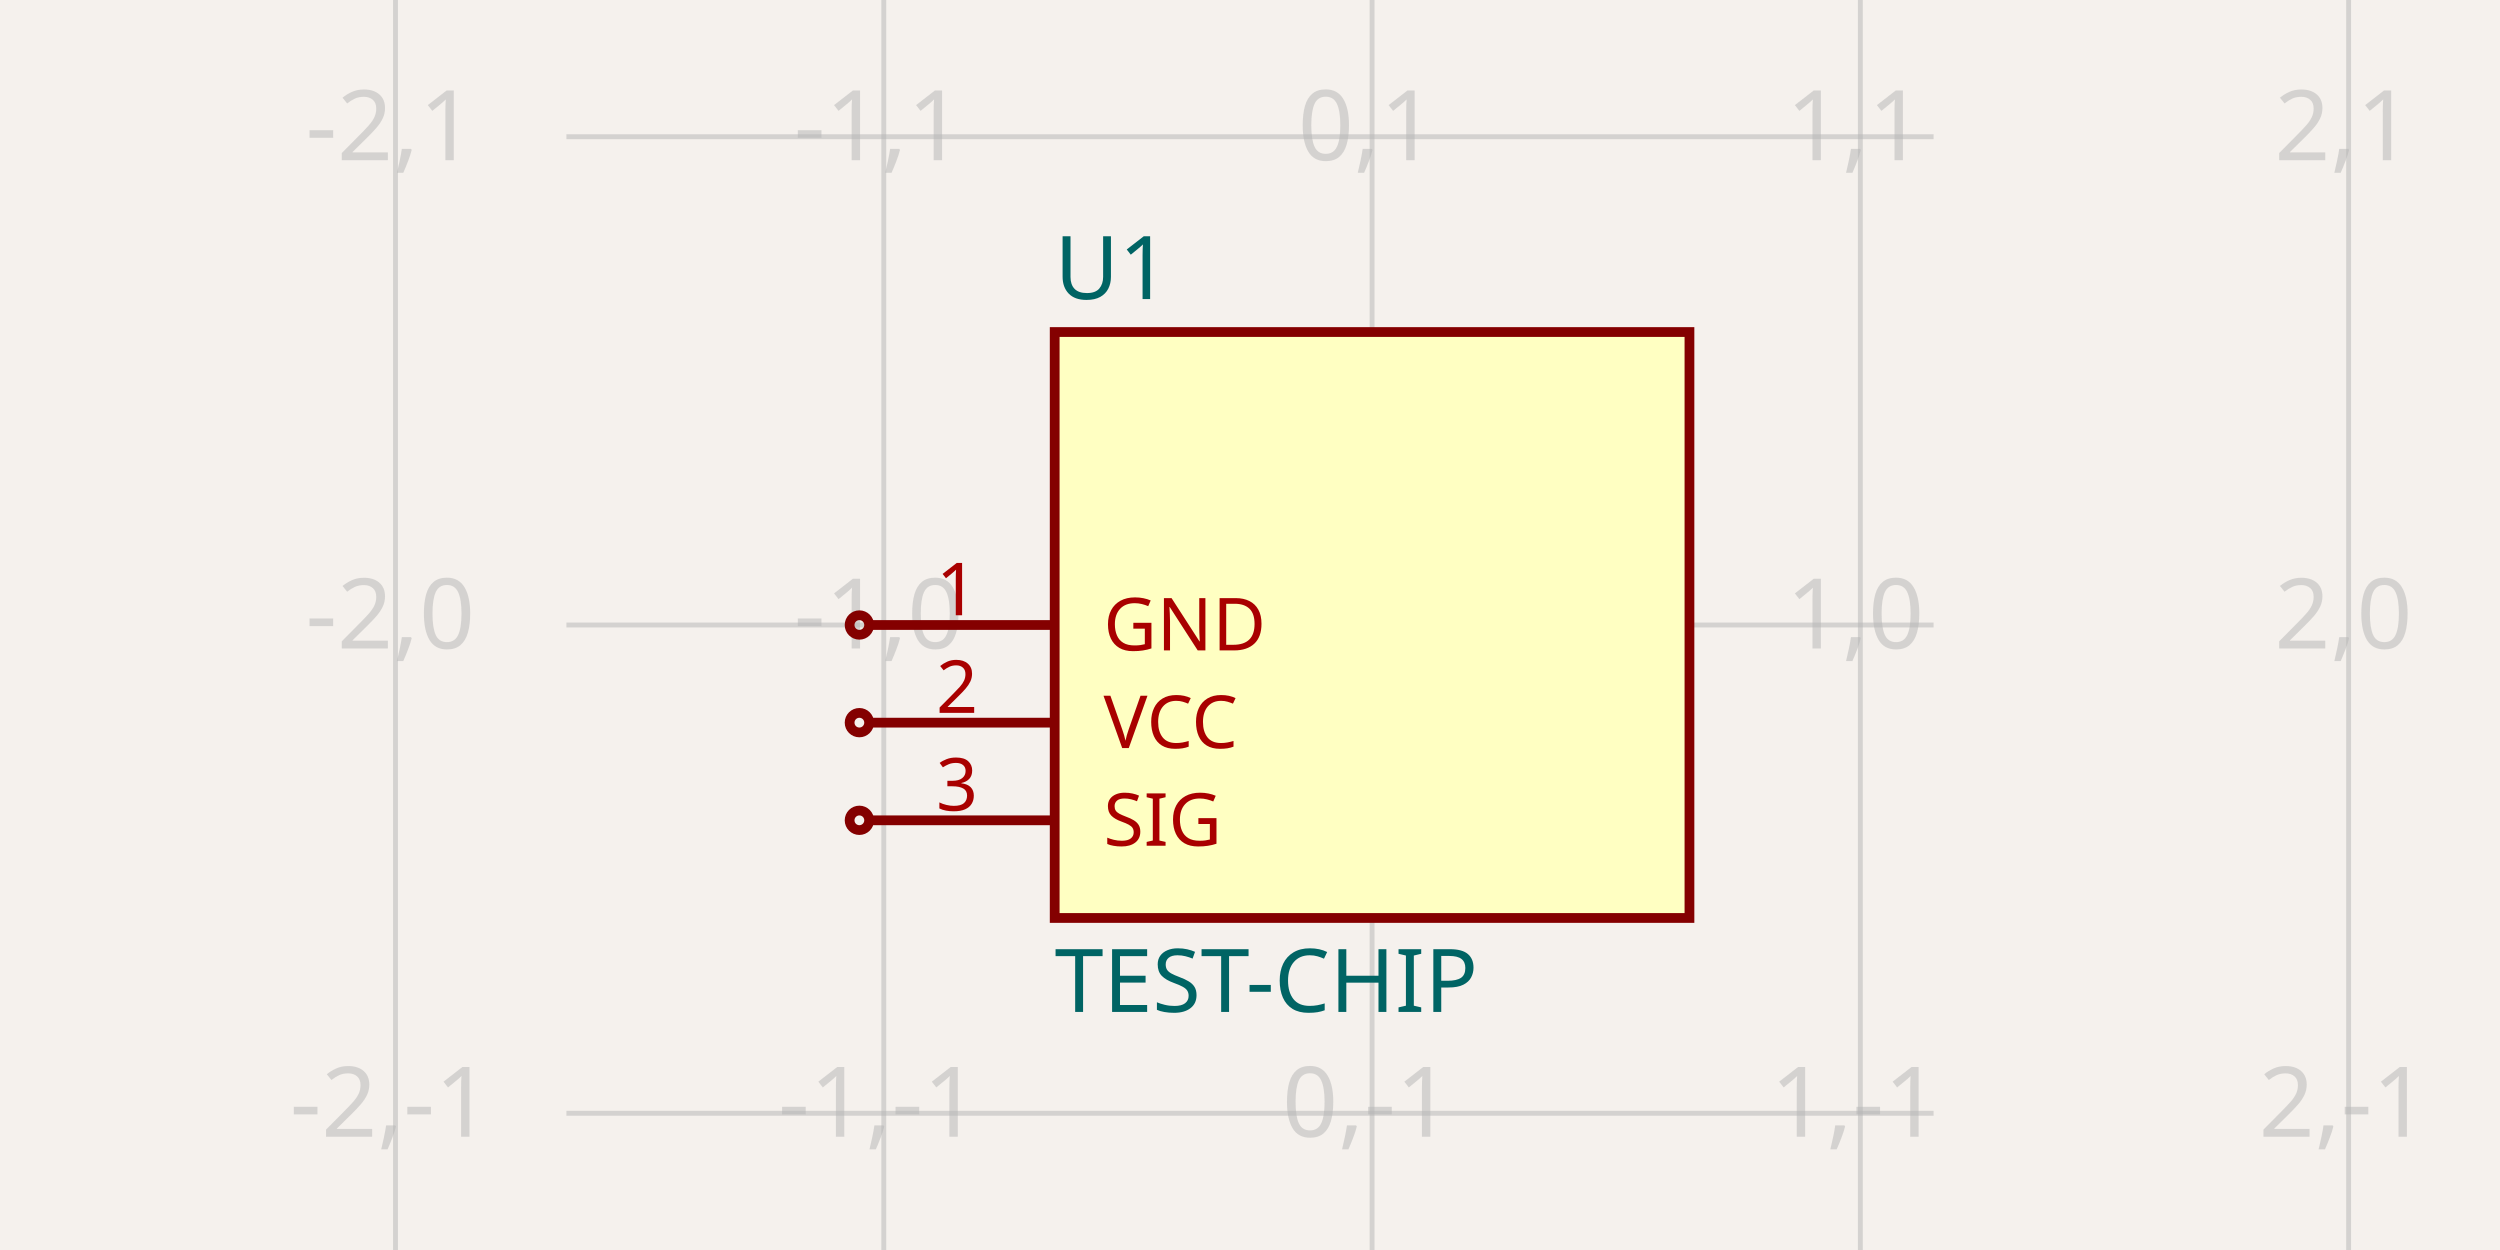
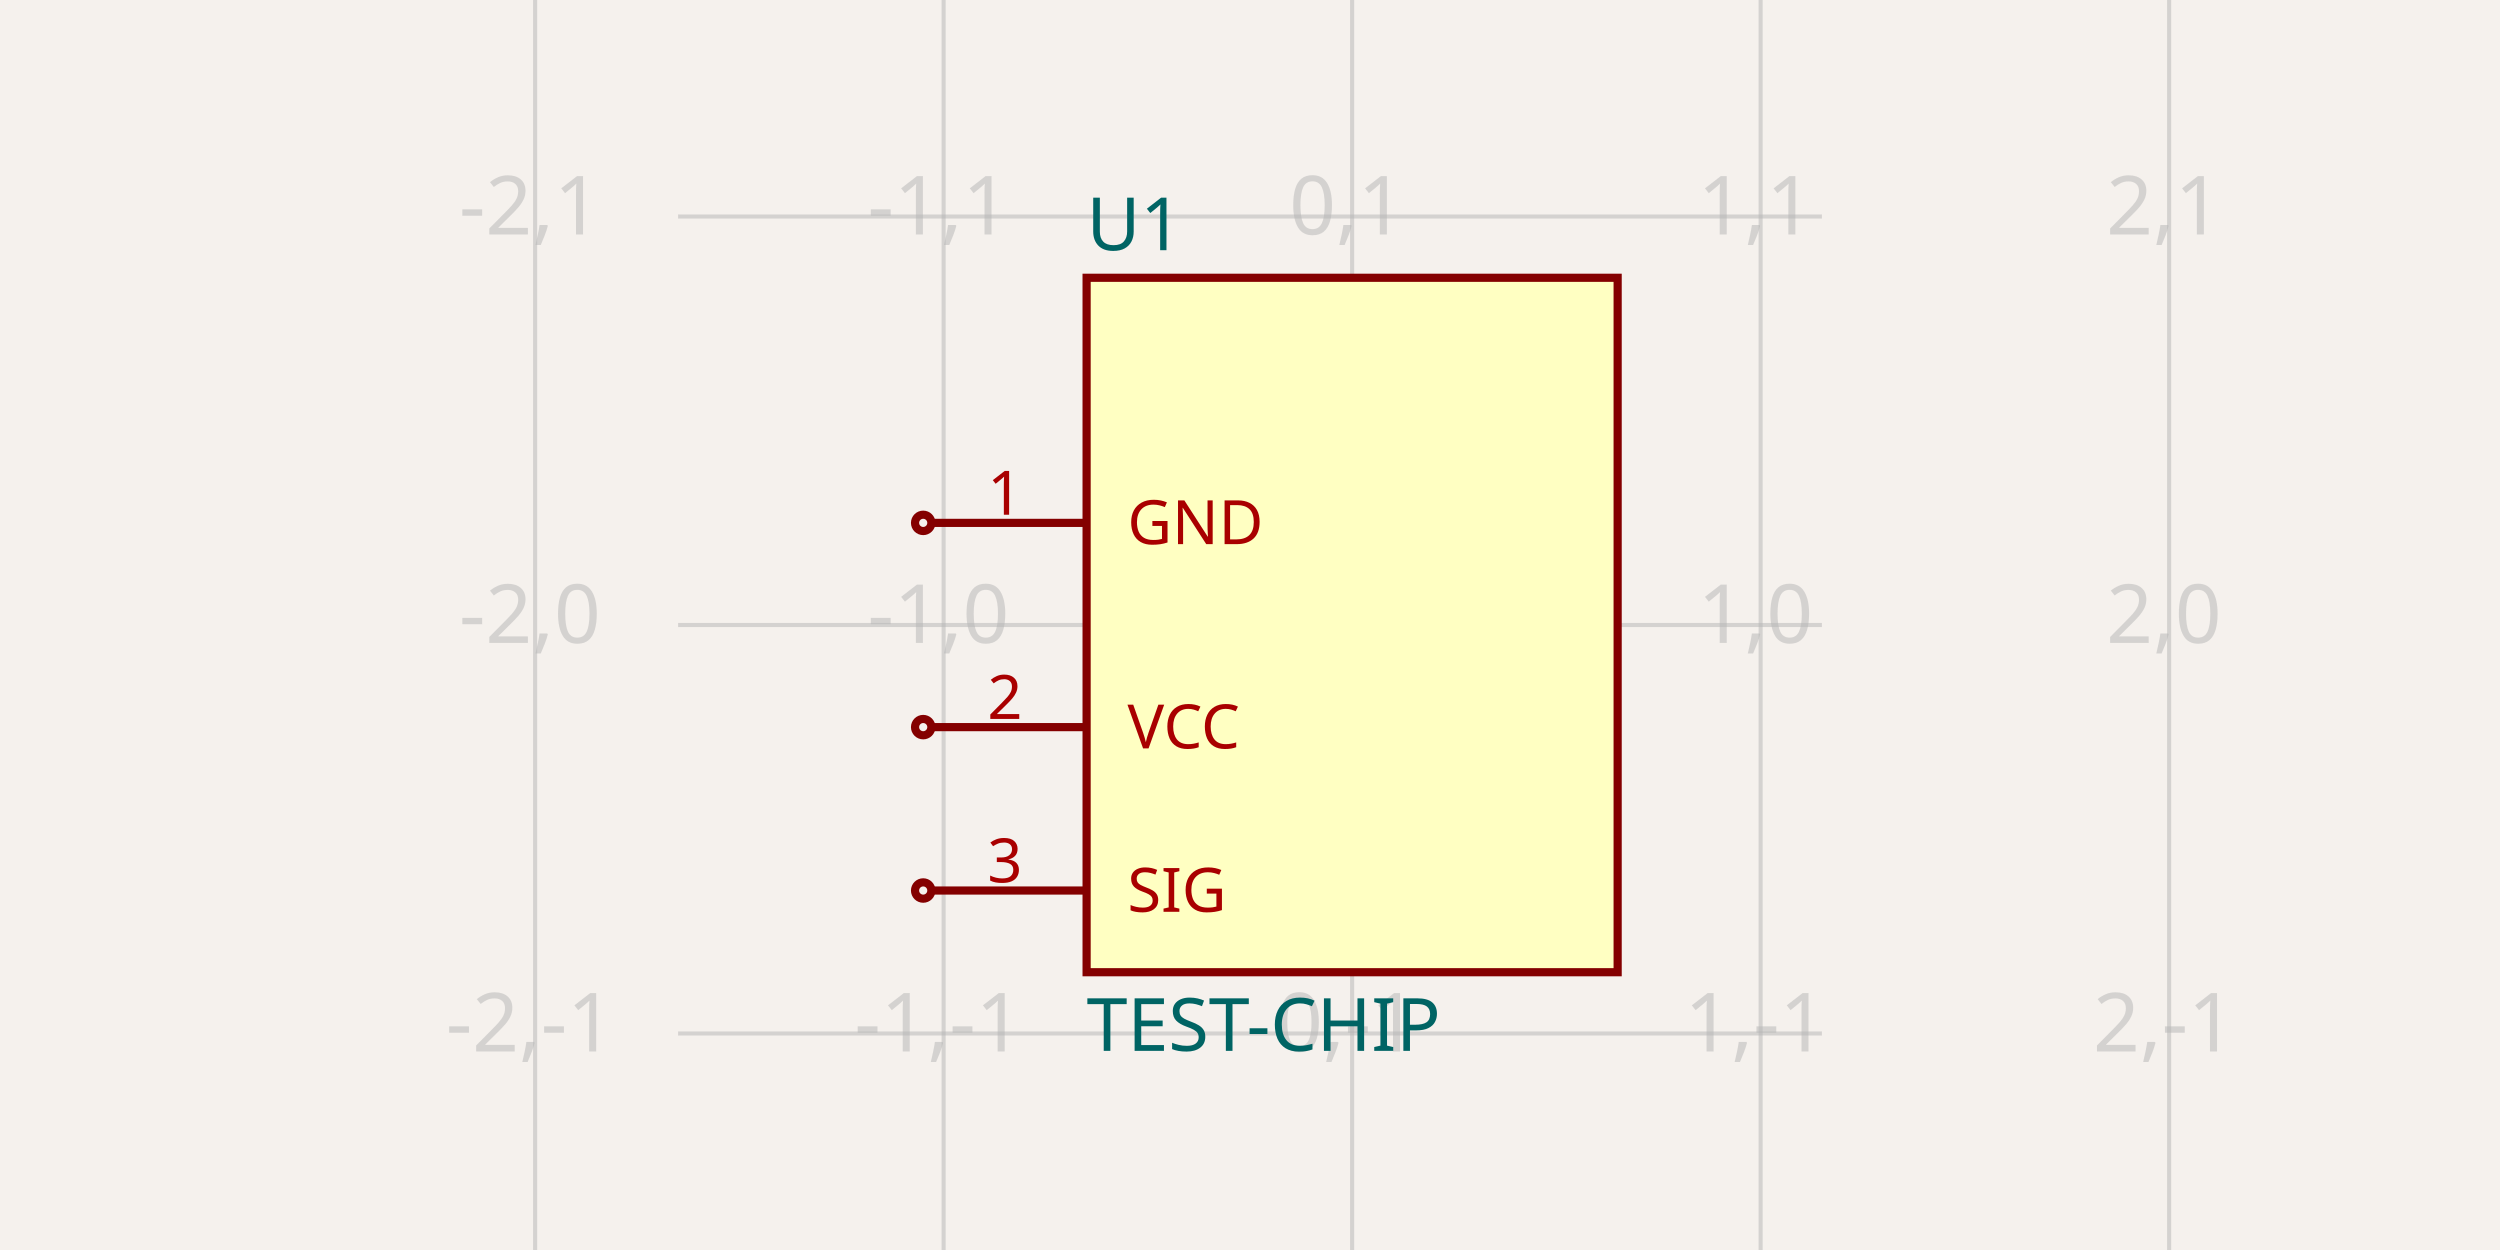
- <svg xmlns="http://www.w3.org/2000/svg" width="1200" height="600" style="background-color: rgb(245, 241, 237)" data-real-to-screen-transform="matrix(234.375,0,0,-234.375,658.59375,300)">
+ <svg xmlns="http://www.w3.org/2000/svg" width="1200" height="600" style="background-color: rgb(245, 241, 237)" data-real-to-screen-transform="matrix(196.0784313725,0,0,-196.0784313725,649.0196078431,300)">
  <style>
              .boundary { fill: rgb(245, 241, 237); }
              .schematic-boundary { fill: none; stroke: #fff; }
              .component { fill: none; stroke: rgb(132, 0, 0); }
              .chip { fill: rgb(255, 255, 194); stroke: rgb(132, 0, 0); }
              .component-pin { fill: none; stroke: rgb(132, 0, 0); }
              .trace:hover {
                filter: invert(1);
              }
              .trace:hover .trace-crossing-outline {
                opacity: 0;
              }
              .text { font-family: sans-serif; fill: rgb(0, 150, 0); }
              .pin-number { fill: rgb(169, 0, 0); }
              .port-label { fill: rgb(0, 100, 100); }
              .component-name { fill: rgb(0, 100, 100); }
            </style>
  <rect class="boundary" x="0" y="0" width="1200" height="600" />
  <g class="grid">
-     <line x1="189.844" y1="600" x2="189.844" y2="-5.684341886080802e-14" stroke="rgb(181, 181, 181)" stroke-width="2.344" stroke-opacity="0.5" />
-     <line x1="424.219" y1="600" x2="424.219" y2="-5.684341886080802e-14" stroke="rgb(181, 181, 181)" stroke-width="2.344" stroke-opacity="0.5" />
-     <line x1="658.594" y1="600" x2="658.594" y2="-5.684341886080802e-14" stroke="rgb(181, 181, 181)" stroke-width="2.344" stroke-opacity="0.5" />
-     <line x1="892.969" y1="600" x2="892.969" y2="-5.684341886080802e-14" stroke="rgb(181, 181, 181)" stroke-width="2.344" stroke-opacity="0.5" />
-     <line x1="1127.344" y1="600" x2="1127.344" y2="-5.684341886080802e-14" stroke="rgb(181, 181, 181)" stroke-width="2.344" stroke-opacity="0.5" />
-     <line x1="271.875" y1="768.75" x2="928.125" y2="768.75" stroke="rgb(181, 181, 181)" stroke-width="2.344" stroke-opacity="0.5" />
-     <line x1="271.875" y1="534.375" x2="928.125" y2="534.375" stroke="rgb(181, 181, 181)" stroke-width="2.344" stroke-opacity="0.5" />
-     <line x1="271.875" y1="300" x2="928.125" y2="300" stroke="rgb(181, 181, 181)" stroke-width="2.344" stroke-opacity="0.5" />
-     <line x1="271.875" y1="65.625" x2="928.125" y2="65.625" stroke="rgb(181, 181, 181)" stroke-width="2.344" stroke-opacity="0.5" />
-     <line x1="271.875" y1="-168.75" x2="928.125" y2="-168.75" stroke="rgb(181, 181, 181)" stroke-width="2.344" stroke-opacity="0.5" />
-     <text x="187.344" y="763.75" fill="rgb(181, 181, 181)" font-size="46.875" fill-opacity="0.5" text-anchor="middle" dominant-baseline="middle" font-family="sans-serif">-2,-2</text>
-     <text x="187.344" y="529.375" fill="rgb(181, 181, 181)" font-size="46.875" fill-opacity="0.5" text-anchor="middle" dominant-baseline="middle" font-family="sans-serif">-2,-1</text>
-     <text x="187.344" y="295" fill="rgb(181, 181, 181)" font-size="46.875" fill-opacity="0.5" text-anchor="middle" dominant-baseline="middle" font-family="sans-serif">-2,0</text>
-     <text x="187.344" y="60.625" fill="rgb(181, 181, 181)" font-size="46.875" fill-opacity="0.5" text-anchor="middle" dominant-baseline="middle" font-family="sans-serif">-2,1</text>
-     <text x="187.344" y="-173.75" fill="rgb(181, 181, 181)" font-size="46.875" fill-opacity="0.5" text-anchor="middle" dominant-baseline="middle" font-family="sans-serif">-2,2</text>
-     <text x="421.719" y="763.75" fill="rgb(181, 181, 181)" font-size="46.875" fill-opacity="0.5" text-anchor="middle" dominant-baseline="middle" font-family="sans-serif">-1,-2</text>
-     <text x="421.719" y="529.375" fill="rgb(181, 181, 181)" font-size="46.875" fill-opacity="0.5" text-anchor="middle" dominant-baseline="middle" font-family="sans-serif">-1,-1</text>
-     <text x="421.719" y="295" fill="rgb(181, 181, 181)" font-size="46.875" fill-opacity="0.5" text-anchor="middle" dominant-baseline="middle" font-family="sans-serif">-1,0</text>
-     <text x="421.719" y="60.625" fill="rgb(181, 181, 181)" font-size="46.875" fill-opacity="0.5" text-anchor="middle" dominant-baseline="middle" font-family="sans-serif">-1,1</text>
-     <text x="421.719" y="-173.75" fill="rgb(181, 181, 181)" font-size="46.875" fill-opacity="0.5" text-anchor="middle" dominant-baseline="middle" font-family="sans-serif">-1,2</text>
-     <text x="656.094" y="763.75" fill="rgb(181, 181, 181)" font-size="46.875" fill-opacity="0.5" text-anchor="middle" dominant-baseline="middle" font-family="sans-serif">0,-2</text>
-     <text x="656.094" y="529.375" fill="rgb(181, 181, 181)" font-size="46.875" fill-opacity="0.5" text-anchor="middle" dominant-baseline="middle" font-family="sans-serif">0,-1</text>
-     <text x="656.094" y="295" fill="rgb(181, 181, 181)" font-size="46.875" fill-opacity="0.5" text-anchor="middle" dominant-baseline="middle" font-family="sans-serif">0,0</text>
-     <text x="656.094" y="60.625" fill="rgb(181, 181, 181)" font-size="46.875" fill-opacity="0.5" text-anchor="middle" dominant-baseline="middle" font-family="sans-serif">0,1</text>
-     <text x="656.094" y="-173.75" fill="rgb(181, 181, 181)" font-size="46.875" fill-opacity="0.5" text-anchor="middle" dominant-baseline="middle" font-family="sans-serif">0,2</text>
-     <text x="890.469" y="763.75" fill="rgb(181, 181, 181)" font-size="46.875" fill-opacity="0.5" text-anchor="middle" dominant-baseline="middle" font-family="sans-serif">1,-2</text>
-     <text x="890.469" y="529.375" fill="rgb(181, 181, 181)" font-size="46.875" fill-opacity="0.5" text-anchor="middle" dominant-baseline="middle" font-family="sans-serif">1,-1</text>
-     <text x="890.469" y="295" fill="rgb(181, 181, 181)" font-size="46.875" fill-opacity="0.5" text-anchor="middle" dominant-baseline="middle" font-family="sans-serif">1,0</text>
-     <text x="890.469" y="60.625" fill="rgb(181, 181, 181)" font-size="46.875" fill-opacity="0.5" text-anchor="middle" dominant-baseline="middle" font-family="sans-serif">1,1</text>
-     <text x="890.469" y="-173.75" fill="rgb(181, 181, 181)" font-size="46.875" fill-opacity="0.5" text-anchor="middle" dominant-baseline="middle" font-family="sans-serif">1,2</text>
-     <text x="1124.844" y="763.75" fill="rgb(181, 181, 181)" font-size="46.875" fill-opacity="0.5" text-anchor="middle" dominant-baseline="middle" font-family="sans-serif">2,-2</text>
-     <text x="1124.844" y="529.375" fill="rgb(181, 181, 181)" font-size="46.875" fill-opacity="0.5" text-anchor="middle" dominant-baseline="middle" font-family="sans-serif">2,-1</text>
-     <text x="1124.844" y="295" fill="rgb(181, 181, 181)" font-size="46.875" fill-opacity="0.5" text-anchor="middle" dominant-baseline="middle" font-family="sans-serif">2,0</text>
-     <text x="1124.844" y="60.625" fill="rgb(181, 181, 181)" font-size="46.875" fill-opacity="0.5" text-anchor="middle" dominant-baseline="middle" font-family="sans-serif">2,1</text>
-     <text x="1124.844" y="-173.75" fill="rgb(181, 181, 181)" font-size="46.875" fill-opacity="0.5" text-anchor="middle" dominant-baseline="middle" font-family="sans-serif">2,2</text>
+     <line x1="256.863" y1="600" x2="256.863" y2="7.497646947740577e-11" stroke="rgb(181, 181, 181)" stroke-width="1.961" stroke-opacity="0.5" />
+     <line x1="452.941" y1="600" x2="452.941" y2="7.497646947740577e-11" stroke="rgb(181, 181, 181)" stroke-width="1.961" stroke-opacity="0.5" />
+     <line x1="649.02" y1="600" x2="649.02" y2="7.497646947740577e-11" stroke="rgb(181, 181, 181)" stroke-width="1.961" stroke-opacity="0.5" />
+     <line x1="845.098" y1="600" x2="845.098" y2="7.497646947740577e-11" stroke="rgb(181, 181, 181)" stroke-width="1.961" stroke-opacity="0.5" />
+     <line x1="1041.176" y1="600" x2="1041.176" y2="7.497646947740577e-11" stroke="rgb(181, 181, 181)" stroke-width="1.961" stroke-opacity="0.5" />
+     <line x1="325.49" y1="692.157" x2="874.51" y2="692.157" stroke="rgb(181, 181, 181)" stroke-width="1.961" stroke-opacity="0.5" />
+     <line x1="325.49" y1="496.078" x2="874.51" y2="496.078" stroke="rgb(181, 181, 181)" stroke-width="1.961" stroke-opacity="0.5" />
+     <line x1="325.49" y1="300" x2="874.51" y2="300" stroke="rgb(181, 181, 181)" stroke-width="1.961" stroke-opacity="0.5" />
+     <line x1="325.49" y1="103.922" x2="874.51" y2="103.922" stroke="rgb(181, 181, 181)" stroke-width="1.961" stroke-opacity="0.5" />
+     <line x1="325.49" y1="-92.157" x2="874.51" y2="-92.157" stroke="rgb(181, 181, 181)" stroke-width="1.961" stroke-opacity="0.5" />
+     <text x="254.363" y="687.157" fill="rgb(181, 181, 181)" font-size="39.216" fill-opacity="0.5" text-anchor="middle" dominant-baseline="middle" font-family="sans-serif">-2,-2</text>
+     <text x="254.363" y="491.078" fill="rgb(181, 181, 181)" font-size="39.216" fill-opacity="0.5" text-anchor="middle" dominant-baseline="middle" font-family="sans-serif">-2,-1</text>
+     <text x="254.363" y="295" fill="rgb(181, 181, 181)" font-size="39.216" fill-opacity="0.5" text-anchor="middle" dominant-baseline="middle" font-family="sans-serif">-2,0</text>
+     <text x="254.363" y="98.922" fill="rgb(181, 181, 181)" font-size="39.216" fill-opacity="0.5" text-anchor="middle" dominant-baseline="middle" font-family="sans-serif">-2,1</text>
+     <text x="254.363" y="-97.157" fill="rgb(181, 181, 181)" font-size="39.216" fill-opacity="0.5" text-anchor="middle" dominant-baseline="middle" font-family="sans-serif">-2,2</text>
+     <text x="450.441" y="687.157" fill="rgb(181, 181, 181)" font-size="39.216" fill-opacity="0.5" text-anchor="middle" dominant-baseline="middle" font-family="sans-serif">-1,-2</text>
+     <text x="450.441" y="491.078" fill="rgb(181, 181, 181)" font-size="39.216" fill-opacity="0.5" text-anchor="middle" dominant-baseline="middle" font-family="sans-serif">-1,-1</text>
+     <text x="450.441" y="295" fill="rgb(181, 181, 181)" font-size="39.216" fill-opacity="0.5" text-anchor="middle" dominant-baseline="middle" font-family="sans-serif">-1,0</text>
+     <text x="450.441" y="98.922" fill="rgb(181, 181, 181)" font-size="39.216" fill-opacity="0.5" text-anchor="middle" dominant-baseline="middle" font-family="sans-serif">-1,1</text>
+     <text x="450.441" y="-97.157" fill="rgb(181, 181, 181)" font-size="39.216" fill-opacity="0.5" text-anchor="middle" dominant-baseline="middle" font-family="sans-serif">-1,2</text>
+     <text x="646.52" y="687.157" fill="rgb(181, 181, 181)" font-size="39.216" fill-opacity="0.5" text-anchor="middle" dominant-baseline="middle" font-family="sans-serif">0,-2</text>
+     <text x="646.52" y="491.078" fill="rgb(181, 181, 181)" font-size="39.216" fill-opacity="0.5" text-anchor="middle" dominant-baseline="middle" font-family="sans-serif">0,-1</text>
+     <text x="646.52" y="295" fill="rgb(181, 181, 181)" font-size="39.216" fill-opacity="0.5" text-anchor="middle" dominant-baseline="middle" font-family="sans-serif">0,0</text>
+     <text x="646.52" y="98.922" fill="rgb(181, 181, 181)" font-size="39.216" fill-opacity="0.5" text-anchor="middle" dominant-baseline="middle" font-family="sans-serif">0,1</text>
+     <text x="646.52" y="-97.157" fill="rgb(181, 181, 181)" font-size="39.216" fill-opacity="0.5" text-anchor="middle" dominant-baseline="middle" font-family="sans-serif">0,2</text>
+     <text x="842.598" y="687.157" fill="rgb(181, 181, 181)" font-size="39.216" fill-opacity="0.5" text-anchor="middle" dominant-baseline="middle" font-family="sans-serif">1,-2</text>
+     <text x="842.598" y="491.078" fill="rgb(181, 181, 181)" font-size="39.216" fill-opacity="0.5" text-anchor="middle" dominant-baseline="middle" font-family="sans-serif">1,-1</text>
+     <text x="842.598" y="295" fill="rgb(181, 181, 181)" font-size="39.216" fill-opacity="0.5" text-anchor="middle" dominant-baseline="middle" font-family="sans-serif">1,0</text>
+     <text x="842.598" y="98.922" fill="rgb(181, 181, 181)" font-size="39.216" fill-opacity="0.5" text-anchor="middle" dominant-baseline="middle" font-family="sans-serif">1,1</text>
+     <text x="842.598" y="-97.157" fill="rgb(181, 181, 181)" font-size="39.216" fill-opacity="0.5" text-anchor="middle" dominant-baseline="middle" font-family="sans-serif">1,2</text>
+     <text x="1038.676" y="687.157" fill="rgb(181, 181, 181)" font-size="39.216" fill-opacity="0.5" text-anchor="middle" dominant-baseline="middle" font-family="sans-serif">2,-2</text>
+     <text x="1038.676" y="491.078" fill="rgb(181, 181, 181)" font-size="39.216" fill-opacity="0.5" text-anchor="middle" dominant-baseline="middle" font-family="sans-serif">2,-1</text>
+     <text x="1038.676" y="295" fill="rgb(181, 181, 181)" font-size="39.216" fill-opacity="0.5" text-anchor="middle" dominant-baseline="middle" font-family="sans-serif">2,0</text>
+     <text x="1038.676" y="98.922" fill="rgb(181, 181, 181)" font-size="39.216" fill-opacity="0.5" text-anchor="middle" dominant-baseline="middle" font-family="sans-serif">2,1</text>
+     <text x="1038.676" y="-97.157" fill="rgb(181, 181, 181)" font-size="39.216" fill-opacity="0.5" text-anchor="middle" dominant-baseline="middle" font-family="sans-serif">2,2</text>
  </g>
  <g data-circuit-json-type="schematic_component" data-schematic-component-id="schematic_component_0">
-     <rect class="component chip" x="506.25" y="159.375" width="304.688" height="281.25" stroke-width="4.688px" fill="rgb(255, 255, 194)" stroke="rgb(132, 0, 0)" />
-     <rect class="component-overlay" x="506.25" y="159.375" width="304.688" height="281.25" fill="transparent" />
-     <text x="506.25" y="471.094" fill="#006464" text-anchor="start" dominant-baseline="middle" font-family="sans-serif" font-size="42.188px" transform="rotate(0, 506.25, 471.0938)">TEST-CHIP</text>
-     <text x="506.25" y="128.906" fill="#006464" text-anchor="start" dominant-baseline="middle" font-family="sans-serif" font-size="42.188px" transform="rotate(0, 506.25, 128.9062)">U1</text>
-     <line class="component-pin" x1="417.188" y1="300" x2="506.25" y2="300" stroke-width="4.688px" />
-     <circle class="component-pin" cx="412.5" cy="300" r="4.688" stroke-width="4.688px" />
-     <text class="pin-number" x="459.375" y="295.312" style="font-family: sans-serif;" fill="rgb(169, 0, 0)" text-anchor="middle" dominant-baseline="auto" font-size="35.156px" transform="">1</text>
-     <text class="pin-number" x="529.688" y="300" style="font-family: sans-serif;" fill="rgb(169, 0, 0)" text-anchor="start" dominant-baseline="middle" font-size="35.156px" transform="">GND</text>
-     <line class="component-pin" x1="417.188" y1="346.875" x2="506.25" y2="346.875" stroke-width="4.688px" />
-     <circle class="component-pin" cx="412.5" cy="346.875" r="4.688" stroke-width="4.688px" />
-     <text class="pin-number" x="459.375" y="342.188" style="font-family: sans-serif;" fill="rgb(169, 0, 0)" text-anchor="middle" dominant-baseline="auto" font-size="35.156px" transform="">2</text>
-     <text class="pin-number" x="529.688" y="346.875" style="font-family: sans-serif;" fill="rgb(169, 0, 0)" text-anchor="start" dominant-baseline="middle" font-size="35.156px" transform="">VCC</text>
-     <line class="component-pin" x1="417.188" y1="393.75" x2="506.25" y2="393.75" stroke-width="4.688px" />
-     <circle class="component-pin" cx="412.5" cy="393.75" r="4.688" stroke-width="4.688px" />
-     <text class="pin-number" x="459.375" y="389.062" style="font-family: sans-serif;" fill="rgb(169, 0, 0)" text-anchor="middle" dominant-baseline="auto" font-size="35.156px" transform="">3</text>
-     <text class="pin-number" x="529.688" y="393.75" style="font-family: sans-serif;" fill="rgb(169, 0, 0)" text-anchor="start" dominant-baseline="middle" font-size="35.156px" transform="">SIG</text>
+     <rect class="component chip" x="521.569" y="133.333" width="254.902" height="333.333" stroke-width="3.922px" fill="rgb(255, 255, 194)" stroke="rgb(132, 0, 0)" />
+     <rect class="component-overlay" x="521.569" y="133.333" width="254.902" height="333.333" fill="transparent" />
+     <text x="521.569" y="492.157" fill="#006464" text-anchor="start" dominant-baseline="middle" font-family="sans-serif" font-size="35.294px" transform="rotate(0, 521.5686, 492.1569)">TEST-CHIP</text>
+     <text x="521.569" y="107.843" fill="#006464" text-anchor="start" dominant-baseline="middle" font-family="sans-serif" font-size="35.294px" transform="rotate(0, 521.5686, 107.8431)">U1</text>
+     <line class="component-pin" x1="447.059" y1="250.98" x2="521.569" y2="250.98" stroke-width="3.922px" />
+     <circle class="component-pin" cx="443.137" cy="250.98" r="3.922" stroke-width="3.922px" />
+     <text class="pin-number" x="482.353" y="247.059" style="font-family: sans-serif;" fill="rgb(169, 0, 0)" text-anchor="middle" dominant-baseline="auto" font-size="29.412px" transform="">1</text>
+     <text class="pin-number" x="541.176" y="250.98" style="font-family: sans-serif;" fill="rgb(169, 0, 0)" text-anchor="start" dominant-baseline="middle" font-size="29.412px" transform="">GND</text>
+     <line class="component-pin" x1="447.059" y1="349.02" x2="521.569" y2="349.02" stroke-width="3.922px" />
+     <circle class="component-pin" cx="443.137" cy="349.02" r="3.922" stroke-width="3.922px" />
+     <text class="pin-number" x="482.353" y="345.098" style="font-family: sans-serif;" fill="rgb(169, 0, 0)" text-anchor="middle" dominant-baseline="auto" font-size="29.412px" transform="">2</text>
+     <text class="pin-number" x="541.176" y="349.02" style="font-family: sans-serif;" fill="rgb(169, 0, 0)" text-anchor="start" dominant-baseline="middle" font-size="29.412px" transform="">VCC</text>
+     <line class="component-pin" x1="447.059" y1="427.451" x2="521.569" y2="427.451" stroke-width="3.922px" />
+     <circle class="component-pin" cx="443.137" cy="427.451" r="3.922" stroke-width="3.922px" />
+     <text class="pin-number" x="482.353" y="423.529" style="font-family: sans-serif;" fill="rgb(169, 0, 0)" text-anchor="middle" dominant-baseline="auto" font-size="29.412px" transform="">3</text>
+     <text class="pin-number" x="541.176" y="427.451" style="font-family: sans-serif;" fill="rgb(169, 0, 0)" text-anchor="start" dominant-baseline="middle" font-size="29.412px" transform="">SIG</text>
  </g>
</svg>
